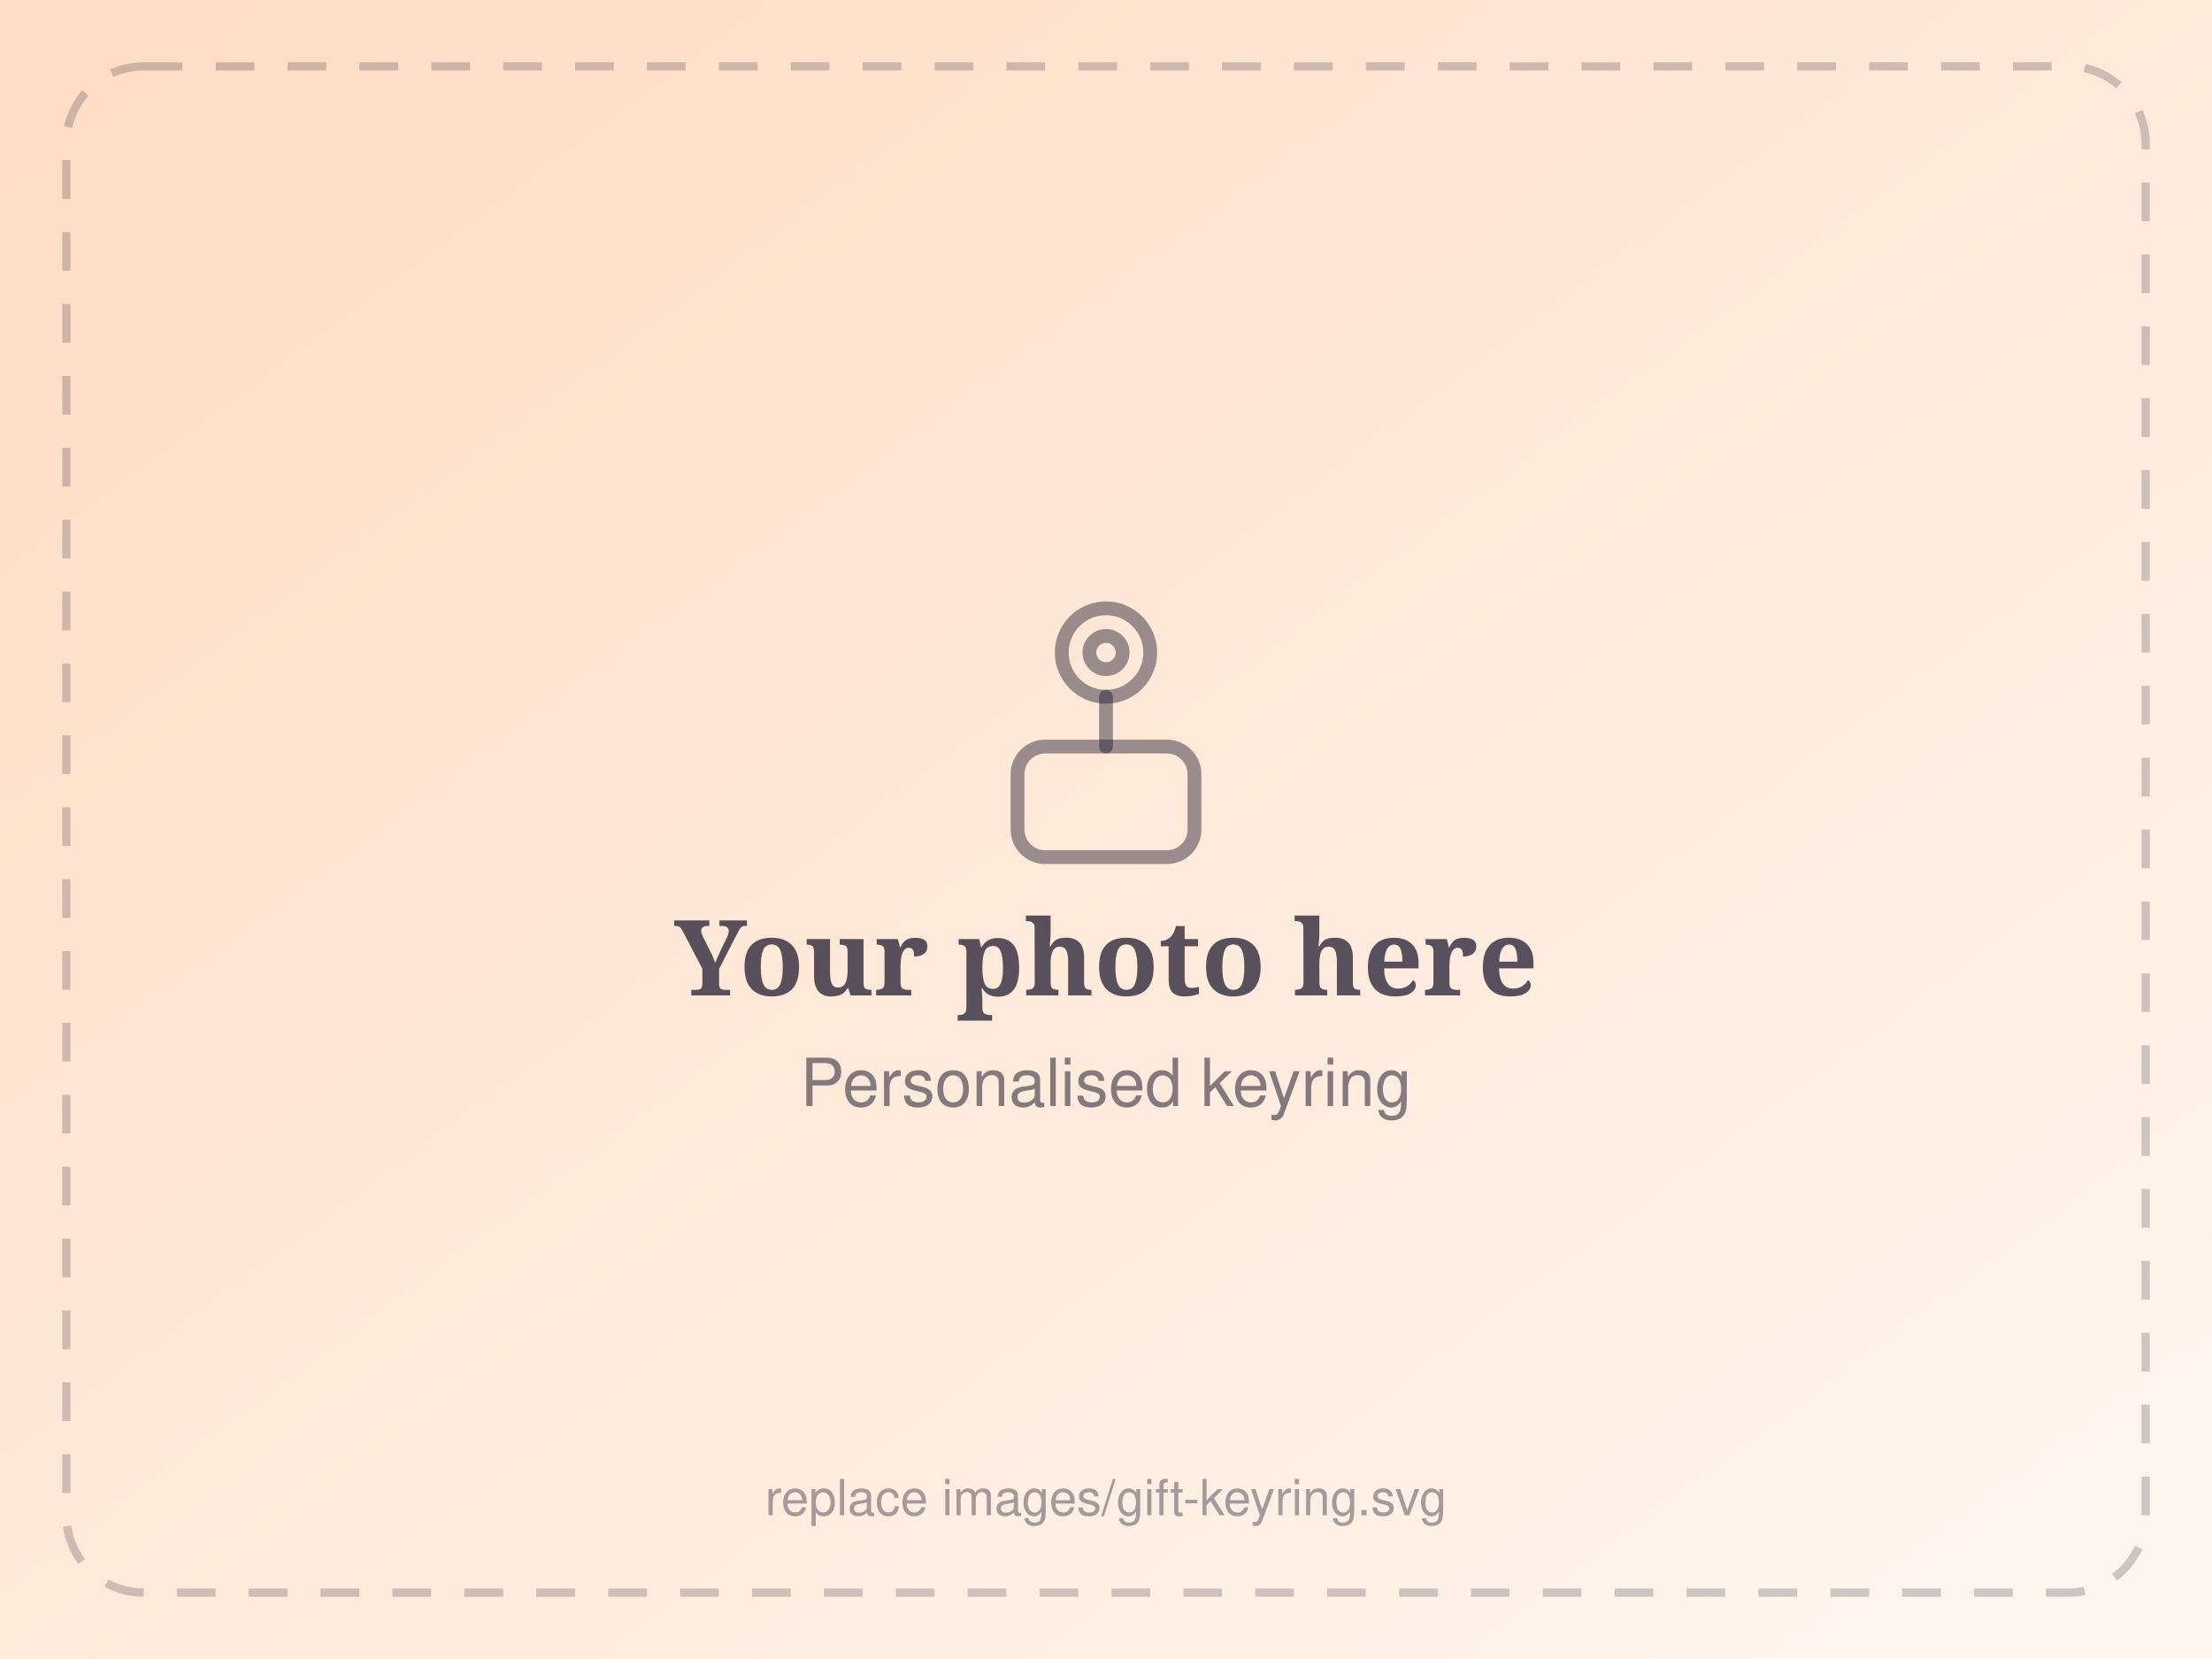
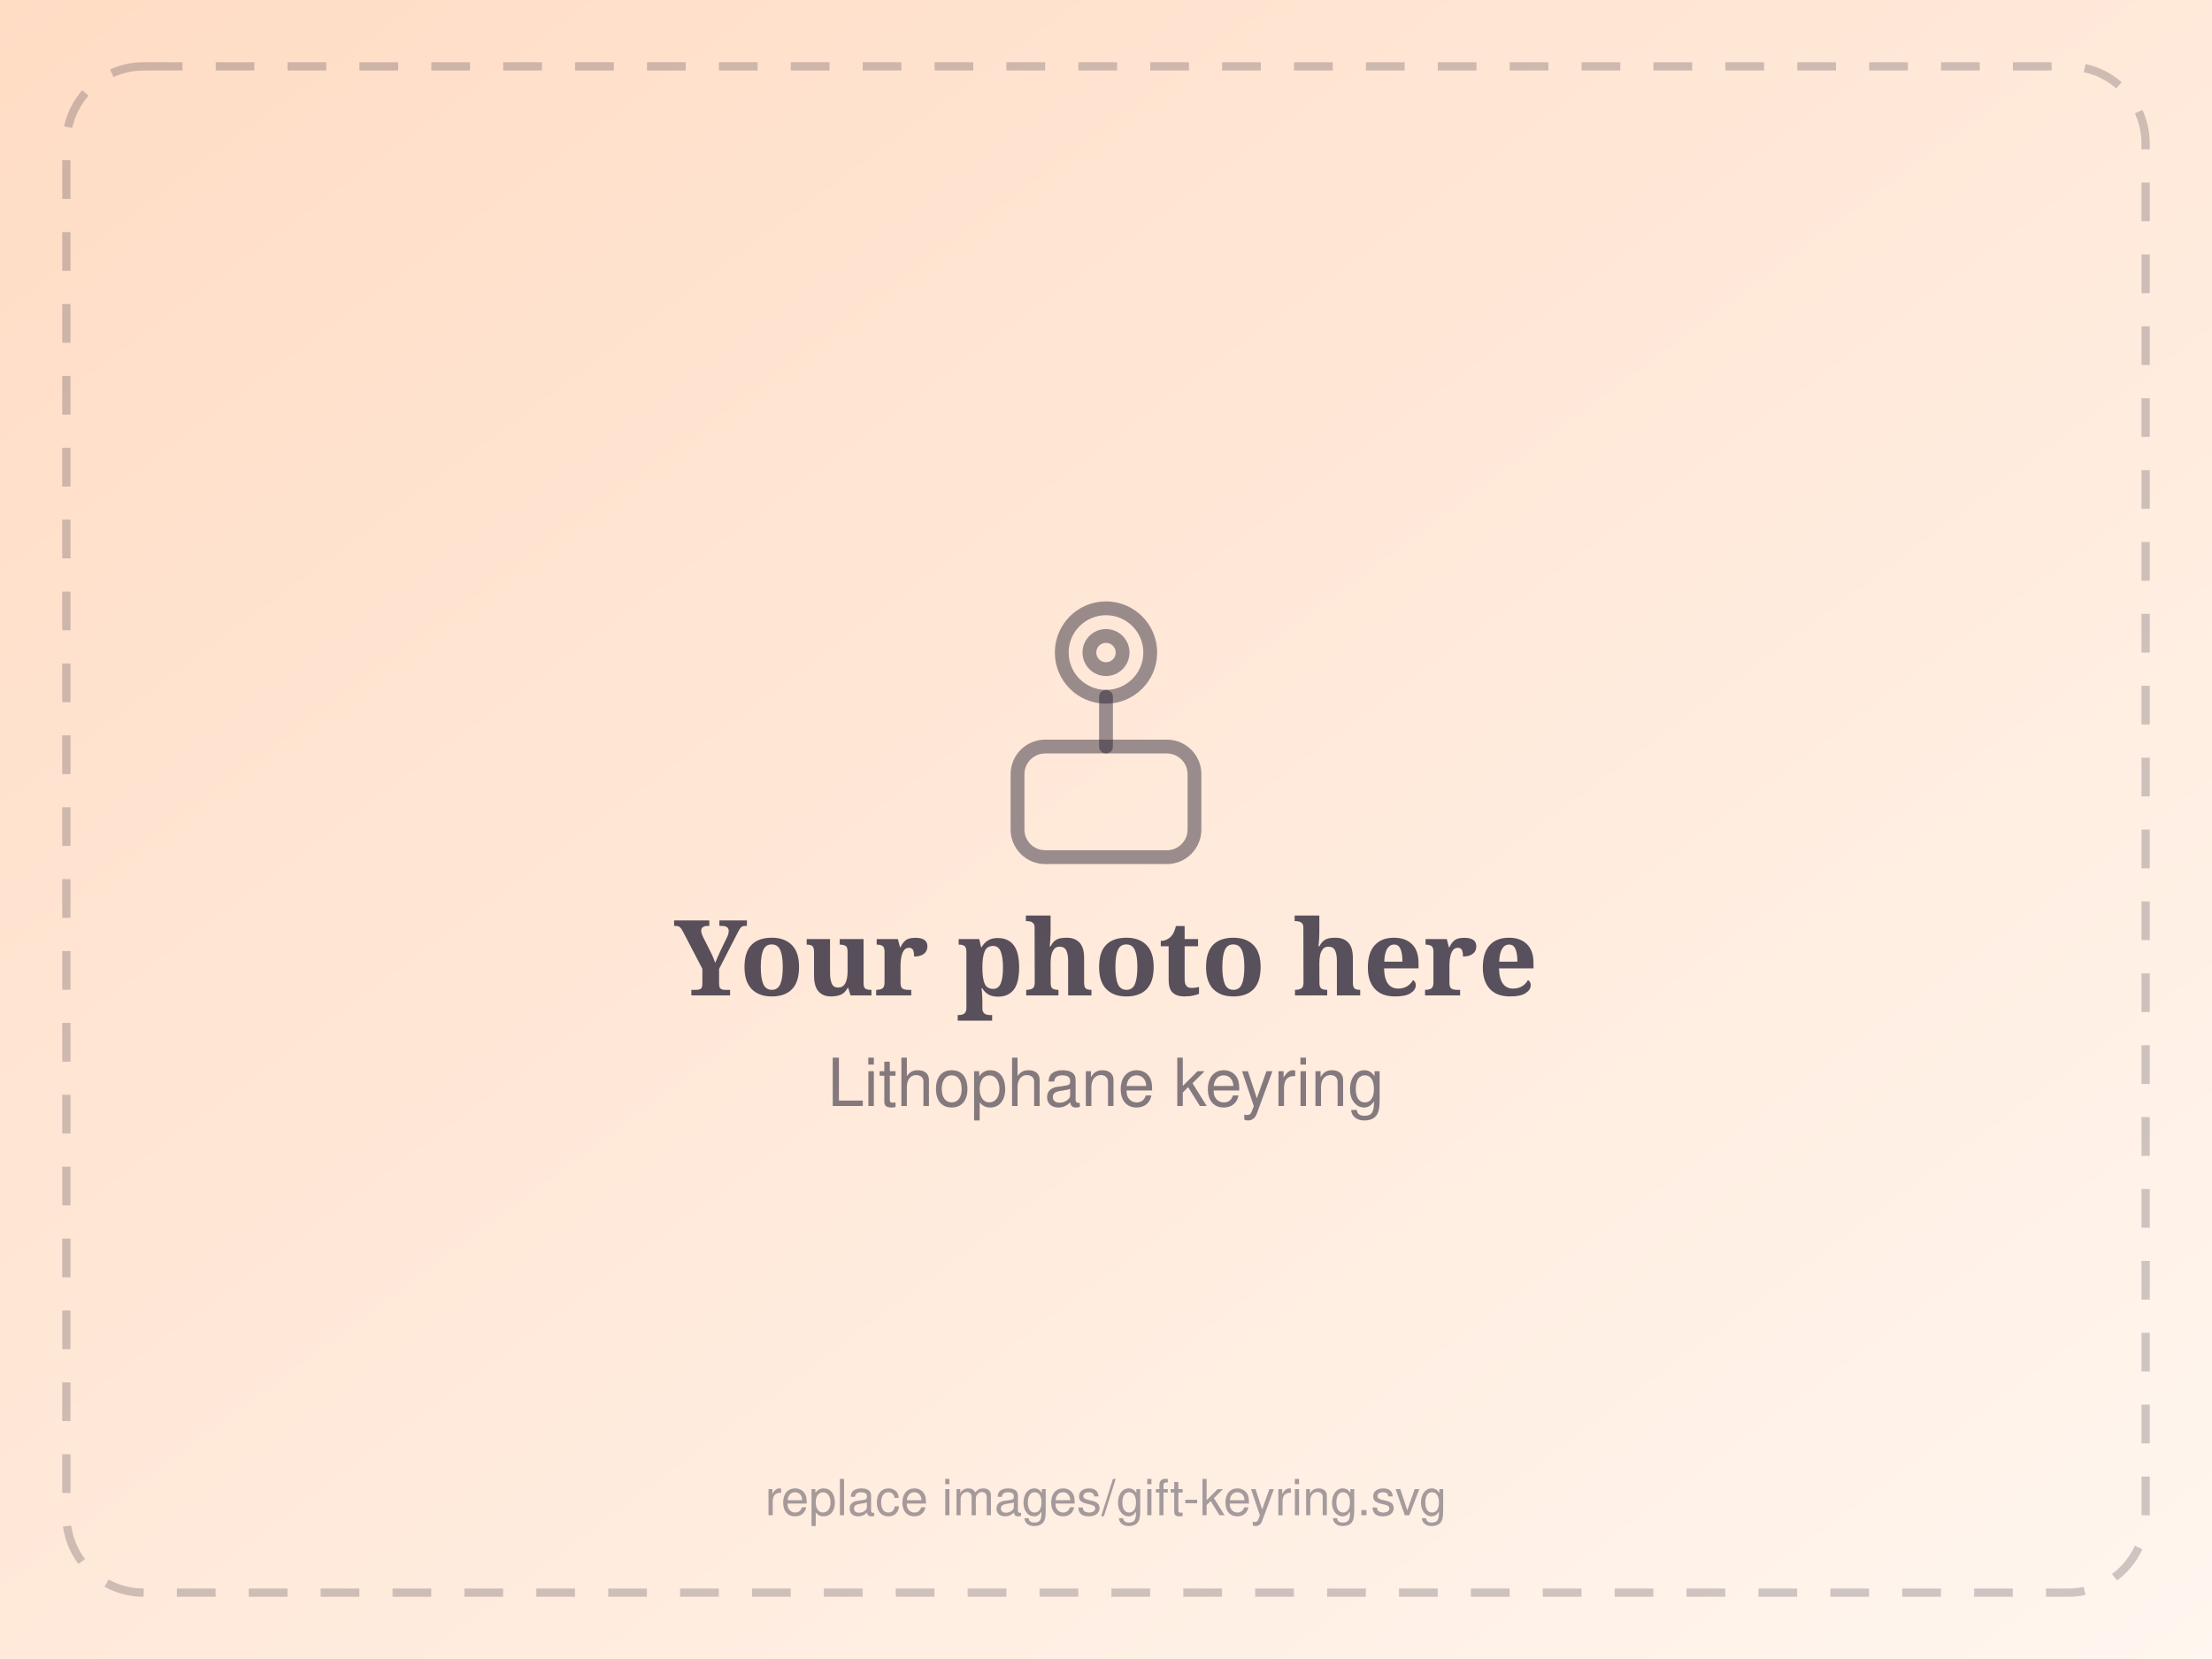
- <svg xmlns="http://www.w3.org/2000/svg" width="800" height="600" viewBox="0 0 800 600" role="img" aria-label="Placeholder: Personalised keyring">
+ <svg xmlns="http://www.w3.org/2000/svg" width="800" height="600" viewBox="0 0 800 600" role="img" aria-label="Placeholder: Lithophane keyring">
  <defs>
    <linearGradient id="g" x1="0" y1="0" x2="1" y2="1">
      <stop offset="0" stop-color="#ffdcc4" />
      <stop offset="1" stop-color="#fff6ef" />
    </linearGradient>
  </defs>
  <rect width="800" height="600" fill="url(#g)" />
  <rect x="24" y="24" width="752" height="552" rx="28" fill="none" stroke="#201c30" stroke-opacity=".22" stroke-width="3" stroke-dasharray="14 12" />
  <g transform="translate(360 214)" fill="none" stroke="#201c30" stroke-opacity=".45" stroke-width="5" stroke-linejoin="round" stroke-linecap="round">
    <circle cx="40" cy="22" r="16" />
    <circle cx="40" cy="22" r="6" />
    <path d="M40 38 v18" />
    <rect x="8" y="56" width="64" height="40" rx="10" />
  </g>
  <text x="400" y="360" text-anchor="middle" font-family="Georgia, serif" font-size="38" font-weight="700" fill="#201c30" fill-opacity=".75">Your photo here</text>
-   <text x="400" y="400" text-anchor="middle" font-family="Helvetica, Arial, sans-serif" font-size="24" fill="#201c30" fill-opacity=".55">Personalised keyring</text>
+   <text x="400" y="400" text-anchor="middle" font-family="Helvetica, Arial, sans-serif" font-size="24" fill="#201c30" fill-opacity=".55">Lithophane keyring</text>
  <text x="400" y="548" text-anchor="middle" font-family="Helvetica, Arial, sans-serif" font-size="18" fill="#201c30" fill-opacity=".4">replace images/gift-keyring.svg</text>
</svg>
